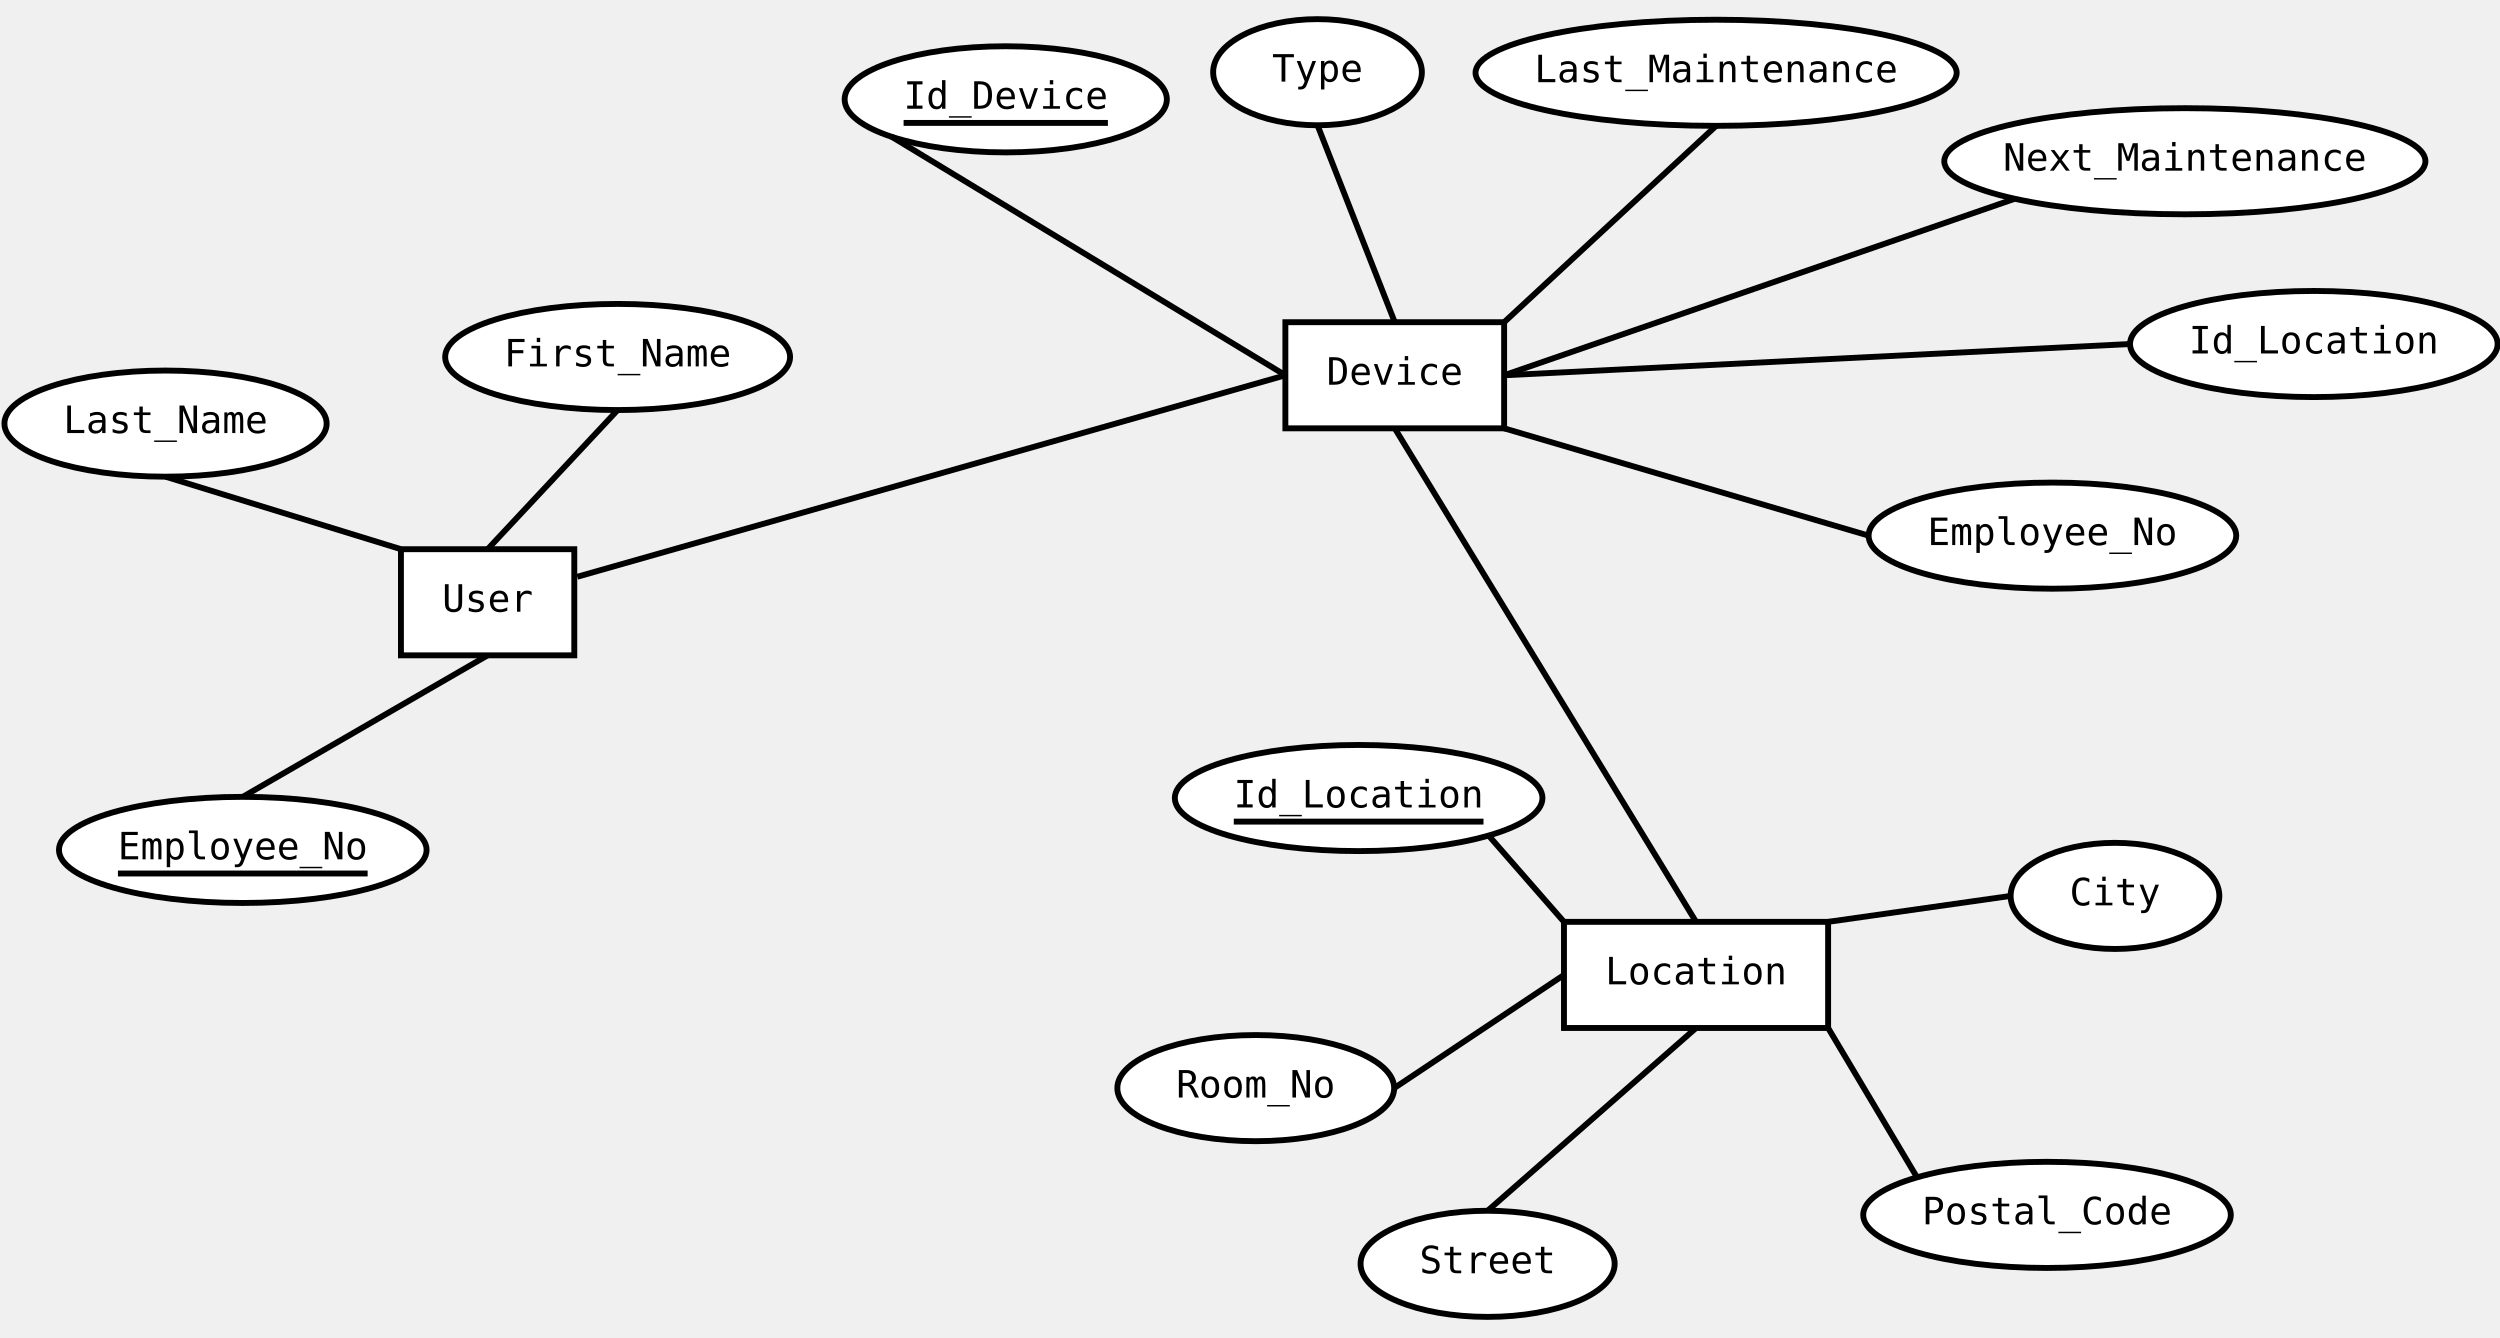
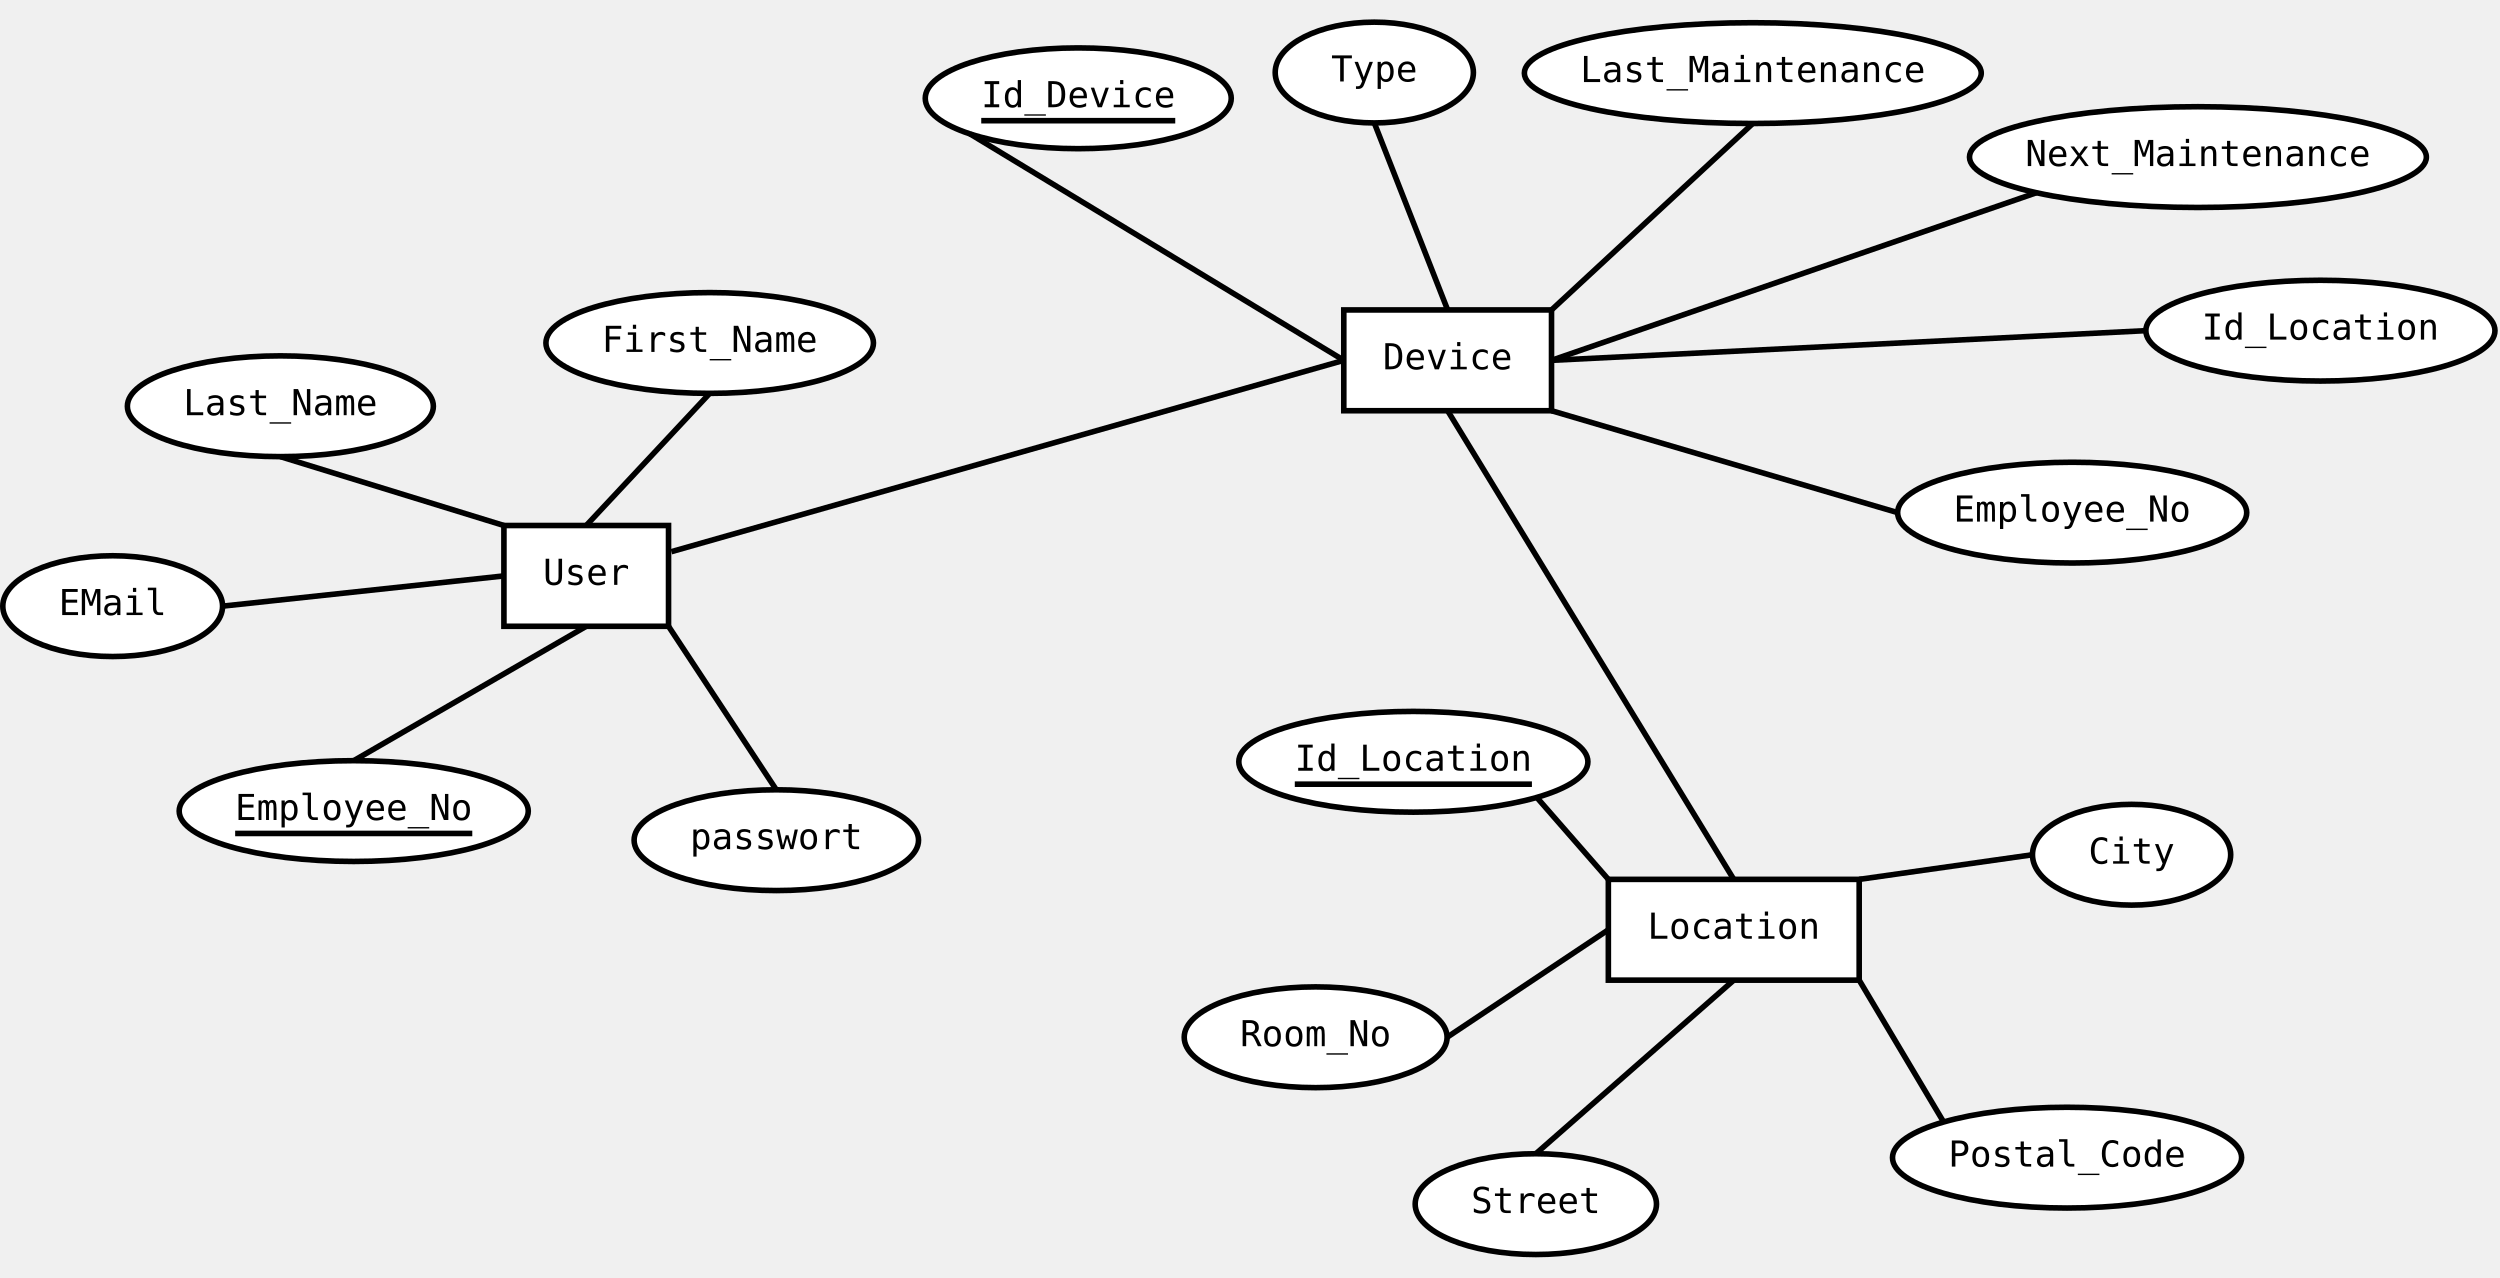
- <svg xmlns="http://www.w3.org/2000/svg" width="43cm" height="23cm" viewBox="75 86 848 443">
+ <svg xmlns="http://www.w3.org/2000/svg" width="45cm" height="23cm" viewBox="31 86 893 443">
  <g>
    <rect style="fill: #ffffff" x="511" y="190" width="74.2" height="36" />
    <rect style="fill: none; fill-opacity:0; stroke-width: 2; stroke: #000000" x="511" y="190" width="74.2" height="36" />
    <text font-size="12.8" style="fill: #000000;text-anchor:middle;font-family:monospace;font-style:normal;font-weight:normal" x="548.1" y="211.2">Device</text>
  </g>
  <g>
    <rect style="fill: #ffffff" x="211" y="267" width="58.8" height="36" />
    <rect style="fill: none; fill-opacity:0; stroke-width: 2; stroke: #000000" x="211" y="267" width="58.8" height="36" />
    <text font-size="12.8" style="fill: #000000;text-anchor:middle;font-family:monospace;font-style:normal;font-weight:normal" x="240.4" y="288.2">User</text>
  </g>
  <line style="fill: none; fill-opacity:0; stroke-width: 2; stroke: #000000" x1="270.798" y1="276.35" x2="511" y2="208" />
  <g>
    <ellipse style="fill: #ffffff" cx="157.35" cy="369" rx="62.35" ry="18" />
    <ellipse style="fill: none; fill-opacity:0; stroke-width: 2; stroke: #000000" cx="157.35" cy="369" rx="62.35" ry="18" />
    <text font-size="12.8" style="fill: #000000;text-anchor:middle;font-family:monospace;font-style:normal;font-weight:normal" x="157.35" y="372.2">Employee_No</text>
    <line style="fill: none; fill-opacity:0; stroke-width: 2; stroke: #000000" x1="115" y1="377" x2="199.7" y2="377" />
  </g>
  <g>
    <ellipse style="fill: #ffffff" cx="131.15" cy="224.4" rx="54.65" ry="18" />
    <ellipse style="fill: none; fill-opacity:0; stroke-width: 2; stroke: #000000" cx="131.15" cy="224.4" rx="54.65" ry="18" />
    <text font-size="12.8" style="fill: #000000;text-anchor:middle;font-family:monospace;font-style:normal;font-weight:normal" x="131.15" y="227.6">Last_Name</text>
  </g>
  <g>
    <ellipse style="fill: #ffffff" cx="284.5" cy="201.8" rx="58.5" ry="18" />
    <ellipse style="fill: none; fill-opacity:0; stroke-width: 2; stroke: #000000" cx="284.5" cy="201.8" rx="58.5" ry="18" />
    <text font-size="12.8" style="fill: #000000;text-anchor:middle;font-family:monospace;font-style:normal;font-weight:normal" x="284.5" y="205">First_Name</text>
  </g>
  <g>
    <ellipse style="fill: #ffffff" cx="521.9" cy="105.2" rx="35.4" ry="18" />
    <ellipse style="fill: none; fill-opacity:0; stroke-width: 2; stroke: #000000" cx="521.9" cy="105.2" rx="35.4" ry="18" />
    <text font-size="12.8" style="fill: #000000;text-anchor:middle;font-family:monospace;font-style:normal;font-weight:normal" x="521.9" y="108.4">Type</text>
  </g>
  <g>
    <ellipse style="fill: #ffffff" cx="792.4" cy="384.6" rx="35.4" ry="18" />
    <ellipse style="fill: none; fill-opacity:0; stroke-width: 2; stroke: #000000" cx="792.4" cy="384.6" rx="35.4" ry="18" />
    <text font-size="12.8" style="fill: #000000;text-anchor:middle;font-family:monospace;font-style:normal;font-weight:normal" x="792.4" y="387.8">City</text>
  </g>
  <g>
    <rect style="fill: #ffffff" x="605.5" y="393.4" width="89.6" height="36" />
    <rect style="fill: none; fill-opacity:0; stroke-width: 2; stroke: #000000" x="605.5" y="393.4" width="89.6" height="36" />
    <text font-size="12.8" style="fill: #000000;text-anchor:middle;font-family:monospace;font-style:normal;font-weight:normal" x="650.3" y="414.6">Location</text>
  </g>
  <line style="fill: none; fill-opacity:0; stroke-width: 2; stroke: #000000" x1="548.1" y1="226" x2="650.3" y2="393.4" />
  <g>
    <ellipse style="fill: #ffffff" cx="500.95" cy="449.8" rx="46.95" ry="18" />
    <ellipse style="fill: none; fill-opacity:0; stroke-width: 2; stroke: #000000" cx="500.95" cy="449.8" rx="46.95" ry="18" />
    <text font-size="12.8" style="fill: #000000;text-anchor:middle;font-family:monospace;font-style:normal;font-weight:normal" x="500.95" y="453">Room_No</text>
  </g>
  <g>
    <ellipse style="fill: #ffffff" cx="579.6" cy="509.4" rx="43.1" ry="18" />
    <ellipse style="fill: none; fill-opacity:0; stroke-width: 2; stroke: #000000" cx="579.6" cy="509.4" rx="43.1" ry="18" />
    <text font-size="12.8" style="fill: #000000;text-anchor:middle;font-family:monospace;font-style:normal;font-weight:normal" x="579.6" y="512.6">Street</text>
  </g>
  <g>
    <ellipse style="fill: #ffffff" cx="769.35" cy="492.8" rx="62.35" ry="18" />
    <ellipse style="fill: none; fill-opacity:0; stroke-width: 2; stroke: #000000" cx="769.35" cy="492.8" rx="62.35" ry="18" />
    <text font-size="12.8" style="fill: #000000;text-anchor:middle;font-family:monospace;font-style:normal;font-weight:normal" x="769.35" y="496">Postal_Code</text>
  </g>
  <g>
    <ellipse style="fill: #ffffff" cx="416.15" cy="114.4" rx="54.65" ry="18" />
    <ellipse style="fill: none; fill-opacity:0; stroke-width: 2; stroke: #000000" cx="416.15" cy="114.4" rx="54.65" ry="18" />
    <text font-size="12.8" style="fill: #000000;text-anchor:middle;font-family:monospace;font-style:normal;font-weight:normal" x="416.15" y="117.6">Id_Device</text>
    <line style="fill: none; fill-opacity:0; stroke-width: 2; stroke: #000000" x1="381.5" y1="122.4" x2="450.8" y2="122.4" />
  </g>
  <g>
    <ellipse style="fill: #ffffff" cx="657.1" cy="105.4" rx="81.6" ry="18" />
    <ellipse style="fill: none; fill-opacity:0; stroke-width: 2; stroke: #000000" cx="657.1" cy="105.4" rx="81.6" ry="18" />
    <text font-size="12.8" style="fill: #000000;text-anchor:middle;font-family:monospace;font-style:normal;font-weight:normal" x="657.1" y="108.6">Last_Maintenance</text>
  </g>
  <line style="fill: none; fill-opacity:0; stroke-width: 2; stroke: #000000" x1="211" y1="267" x2="131.15" y2="242.4" />
  <line style="fill: none; fill-opacity:0; stroke-width: 2; stroke: #000000" x1="240.4" y1="303" x2="157.35" y2="351" />
  <line style="fill: none; fill-opacity:0; stroke-width: 2; stroke: #000000" x1="284.5" y1="219.8" x2="240.4" y2="267" />
  <line style="fill: none; fill-opacity:0; stroke-width: 2; stroke: #000000" x1="657.1" y1="123.4" x2="585.2" y2="190" />
  <line style="fill: none; fill-opacity:0; stroke-width: 2; stroke: #000000" x1="521.9" y1="123.2" x2="548.1" y2="190" />
  <line style="fill: none; fill-opacity:0; stroke-width: 2; stroke: #000000" x1="377.506" y1="127.128" x2="511" y2="208" />
  <line style="fill: none; fill-opacity:0; stroke-width: 2; stroke: #000000" x1="757" y1="384.6" x2="695.1" y2="393.4" />
  <line style="fill: none; fill-opacity:0; stroke-width: 2; stroke: #000000" x1="725.262" y1="480.072" x2="695.1" y2="429.4" />
  <line style="fill: none; fill-opacity:0; stroke-width: 2; stroke: #000000" x1="579.6" y1="491.4" x2="650.3" y2="429.4" />
  <line style="fill: none; fill-opacity:0; stroke-width: 2; stroke: #000000" x1="605.5" y1="411.4" x2="547.9" y2="449.8" />
  <g>
    <ellipse style="fill: #ffffff" cx="535.85" cy="351.4" rx="62.35" ry="18" />
    <ellipse style="fill: none; fill-opacity:0; stroke-width: 2; stroke: #000000" cx="535.85" cy="351.4" rx="62.35" ry="18" />
    <text font-size="12.8" style="fill: #000000;text-anchor:middle;font-family:monospace;font-style:normal;font-weight:normal" x="535.85" y="354.6">Id_Location</text>
    <line style="fill: none; fill-opacity:0; stroke-width: 2; stroke: #000000" x1="493.5" y1="359.4" x2="578.2" y2="359.4" />
  </g>
  <line style="fill: none; fill-opacity:0; stroke-width: 2; stroke: #000000" x1="579.938" y1="364.128" x2="605.5" y2="393.4" />
  <g>
    <ellipse style="fill: #ffffff" cx="859.85" cy="197.4" rx="62.35" ry="18" />
    <ellipse style="fill: none; fill-opacity:0; stroke-width: 2; stroke: #000000" cx="859.85" cy="197.4" rx="62.35" ry="18" />
    <text font-size="12.8" style="fill: #000000;text-anchor:middle;font-family:monospace;font-style:normal;font-weight:normal" x="859.85" y="200.6">Id_Location</text>
  </g>
  <line style="fill: none; fill-opacity:0; stroke-width: 2; stroke: #000000" x1="797.5" y1="197.4" x2="585.2" y2="208" />
  <g>
    <ellipse style="fill: #ffffff" cx="816.1" cy="135.4" rx="81.6" ry="18" />
    <ellipse style="fill: none; fill-opacity:0; stroke-width: 2; stroke: #000000" cx="816.1" cy="135.4" rx="81.6" ry="18" />
    <text font-size="12.8" style="fill: #000000;text-anchor:middle;font-family:monospace;font-style:normal;font-weight:normal" x="816.1" y="138.6">Next_Maintenance</text>
  </g>
  <line style="fill: none; fill-opacity:0; stroke-width: 2; stroke: #000000" x1="758.4" y1="148.128" x2="585.2" y2="208" />
  <g>
    <ellipse style="fill: #ffffff" cx="771.18" cy="262.4" rx="62.35" ry="18" />
    <ellipse style="fill: none; fill-opacity:0; stroke-width: 2; stroke: #000000" cx="771.18" cy="262.4" rx="62.35" ry="18" />
    <text font-size="12.8" style="fill: #000000;text-anchor:middle;font-family:monospace;font-style:normal;font-weight:normal" x="771.18" y="265.6">Employee_No</text>
  </g>
  <line style="fill: none; fill-opacity:0; stroke-width: 2; stroke: #000000" x1="708.83" y1="262.4" x2="585.2" y2="226" />
+   <g>
+     <ellipse style="fill: #ffffff" cx="308.3" cy="379.4" rx="50.8" ry="18" />
+     <ellipse style="fill: none; fill-opacity:0; stroke-width: 2; stroke: #000000" cx="308.3" cy="379.4" rx="50.8" ry="18" />
+     <text font-size="12.8" style="fill: #000000;text-anchor:middle;font-family:monospace;font-style:normal;font-weight:normal" x="308.3" y="382.6">passwort</text>
+   </g>
+   <line style="fill: none; fill-opacity:0; stroke-width: 2; stroke: #000000" x1="308.3" y1="361.4" x2="269.8" y2="303" />
+   <g>
+     <ellipse style="fill: #ffffff" cx="71.25" cy="295.8" rx="39.25" ry="18" />
+     <ellipse style="fill: none; fill-opacity:0; stroke-width: 2; stroke: #000000" cx="71.25" cy="295.8" rx="39.25" ry="18" />
+     <text font-size="12.8" style="fill: #000000;text-anchor:middle;font-family:monospace;font-style:normal;font-weight:normal" x="71.25" y="299">EMail</text>
+   </g>
+   <line style="fill: none; fill-opacity:0; stroke-width: 2; stroke: #000000" x1="110.5" y1="295.8" x2="211" y2="285" />
</svg>
